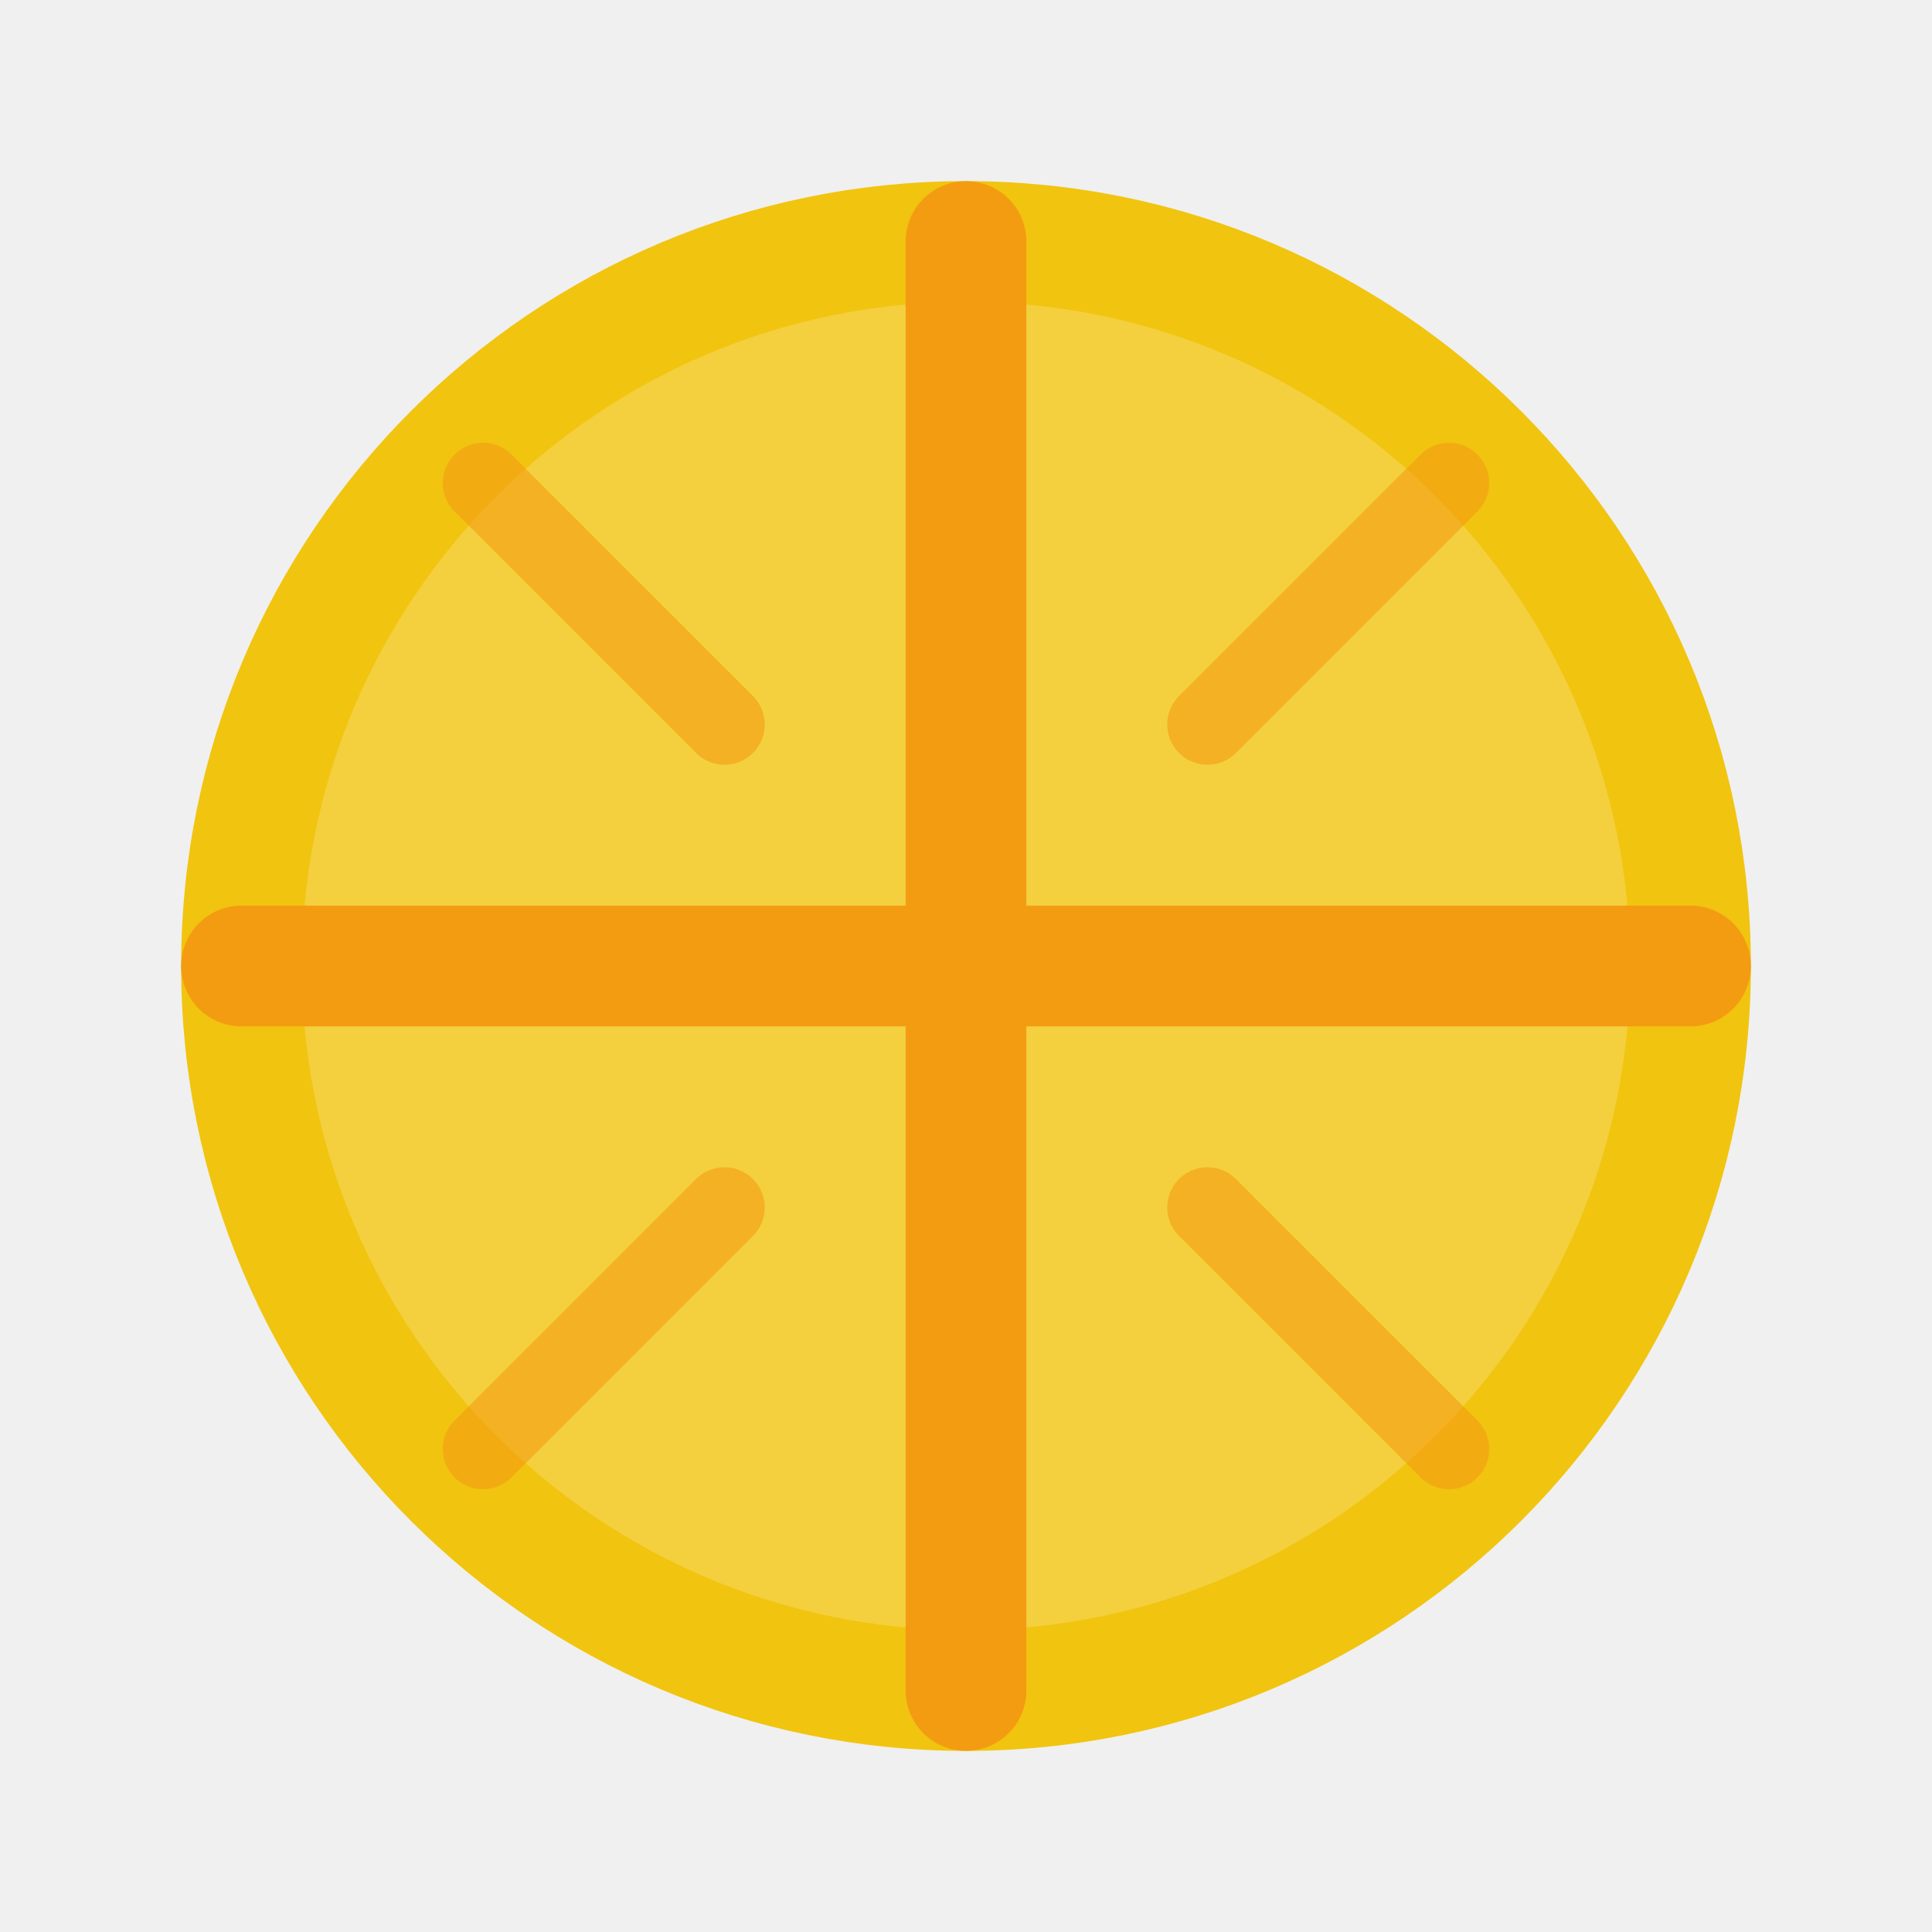
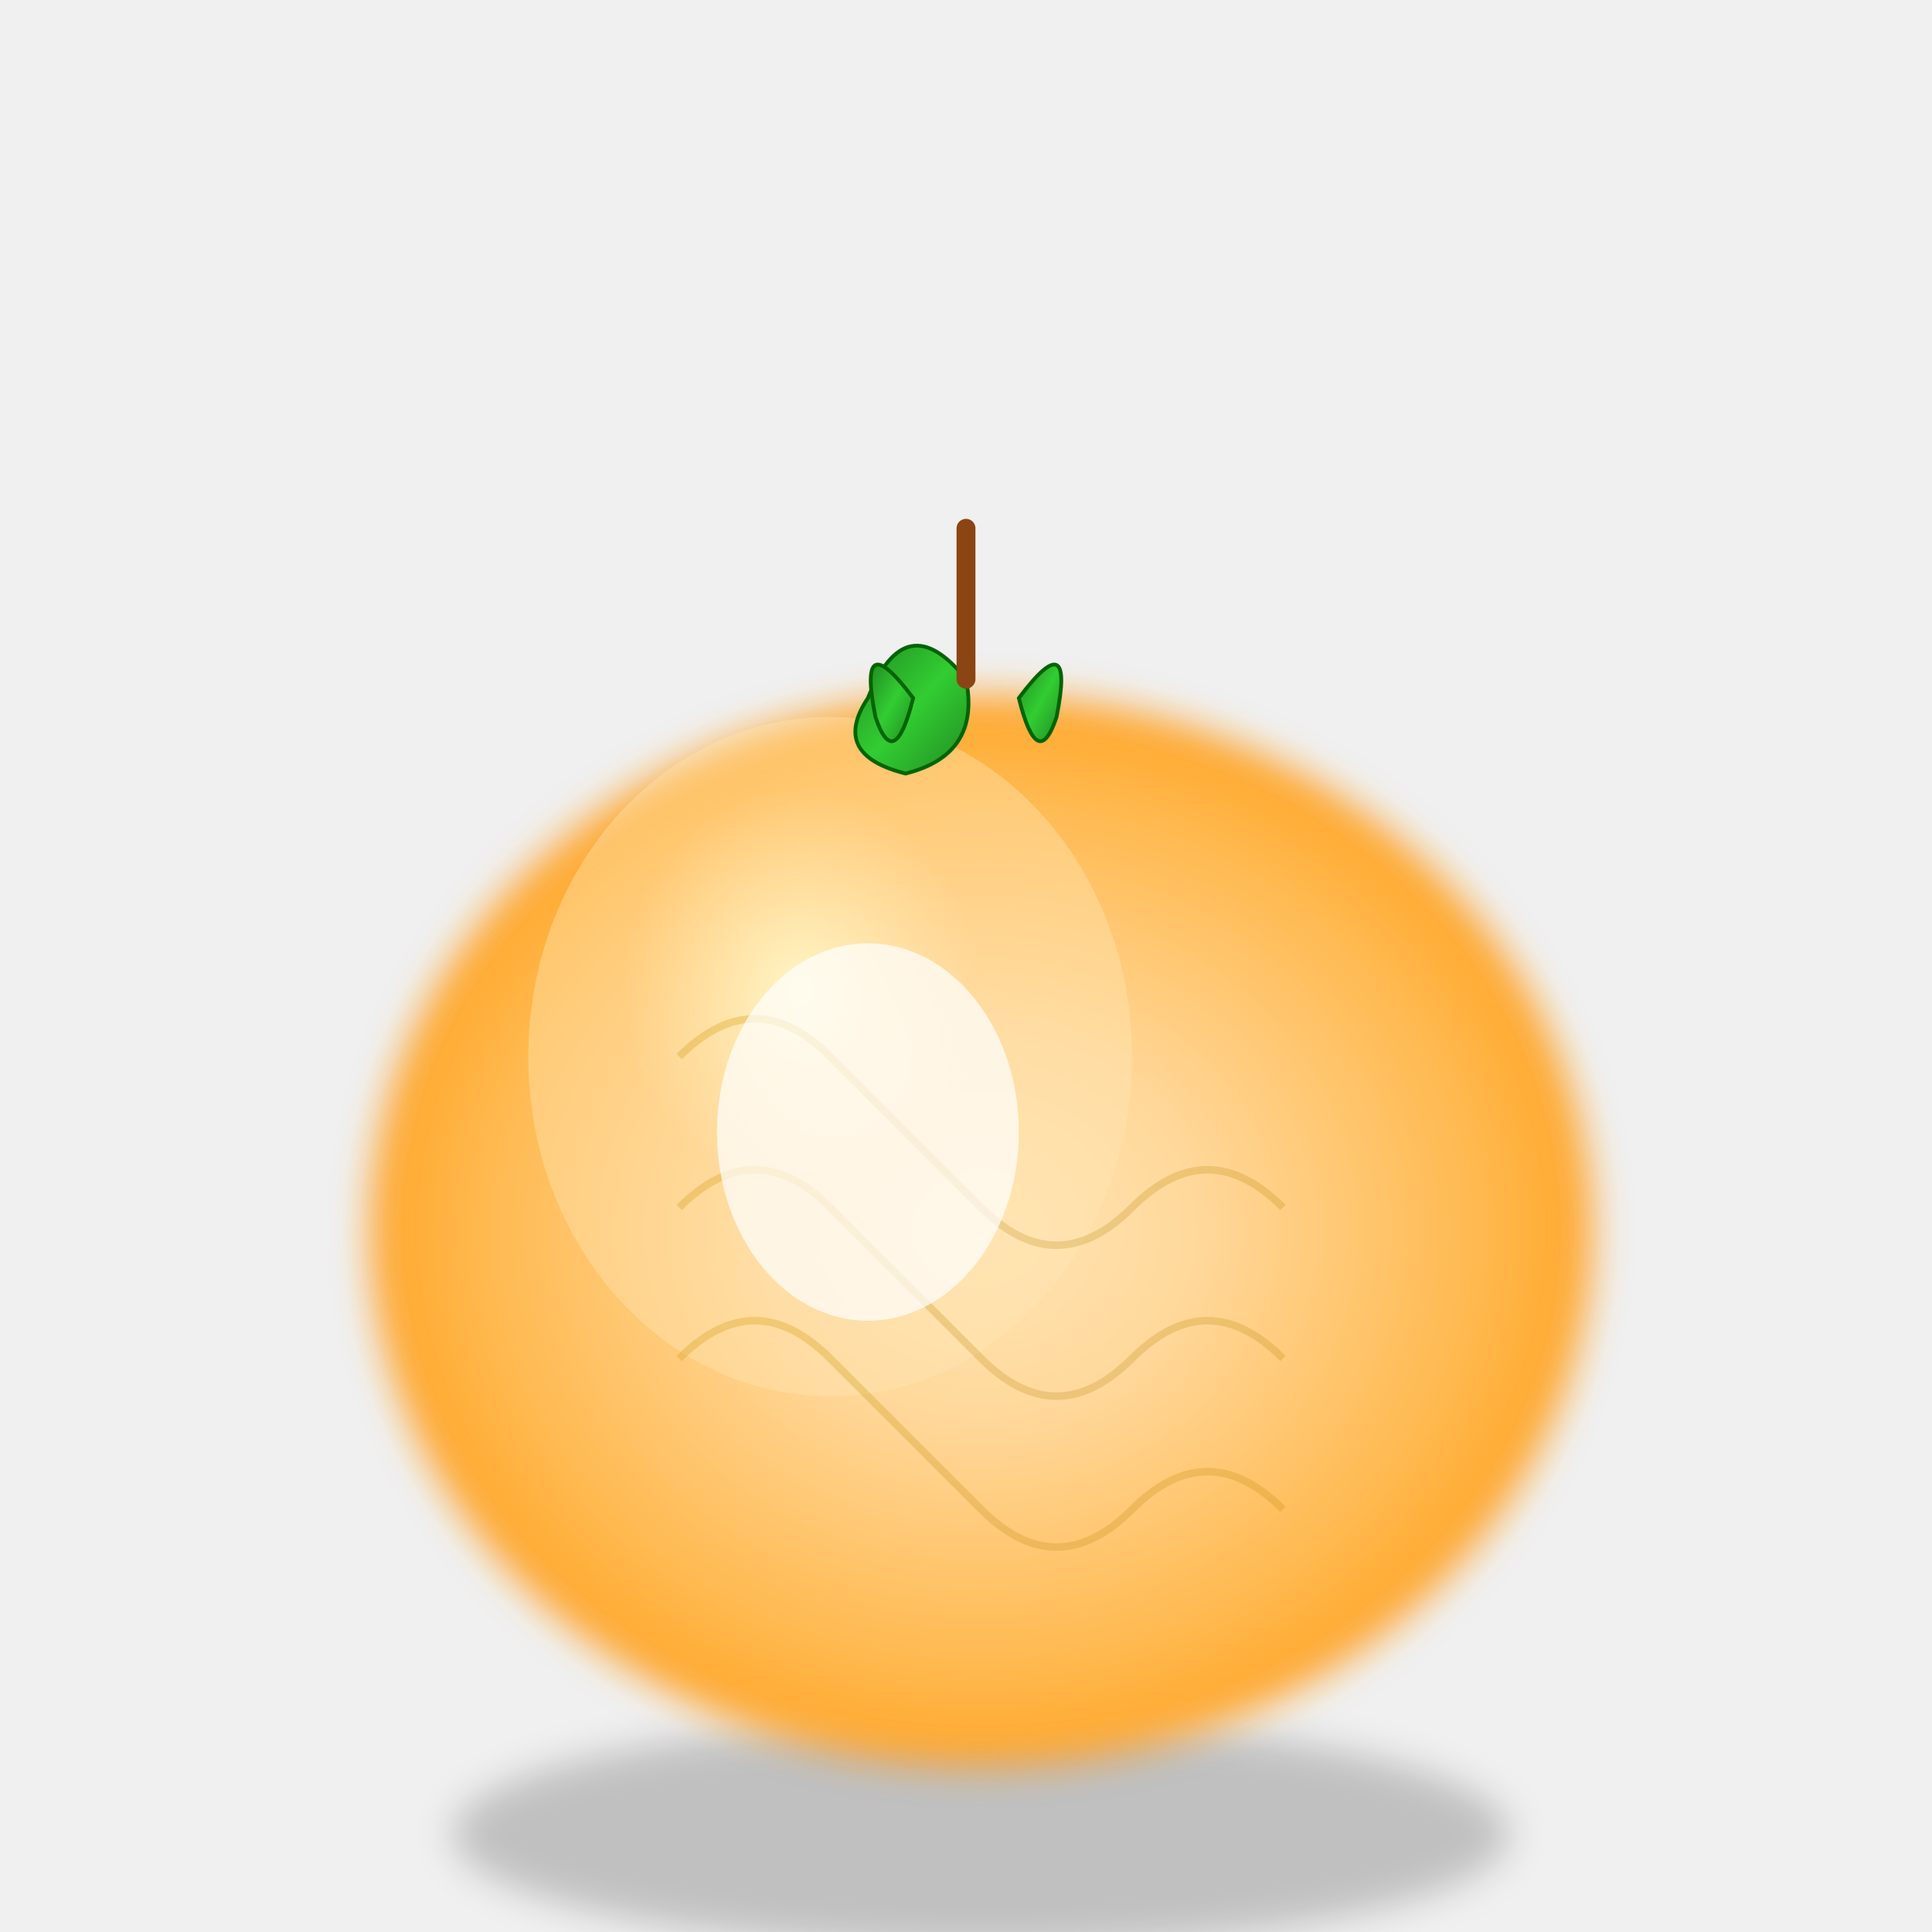
- <svg xmlns="http://www.w3.org/2000/svg" viewBox="0 0 24 24" fill="none" stroke="currentColor" stroke-width="1.5" stroke-linecap="round" stroke-linejoin="round">
-   <circle cx="12" cy="12" r="9" fill="#f4d03f" stroke="#f1c40f" />
-   <path d="M12 3v18M3 12h18" stroke="#f39c12" stroke-width="1.5" />
-   <path d="M6 6l3 3M18 18l-3-3M18 6l-3 3M6 18l3-3" stroke="#f39c12" stroke-width="1" opacity="0.6" />
+ <svg xmlns="http://www.w3.org/2000/svg" viewBox="0 0 512 512" width="512" height="512">
+   <defs>
+     <radialGradient id="melon-body" cx="0.5" cy="0.5" r="0.6">
+       <stop offset="0%" stop-color="#FFE5B4" />
+       <stop offset="30%" stop-color="#FFD89B" />
+       <stop offset="70%" stop-color="#FFB84D" />
+       <stop offset="100%" stop-color="#FF9500" />
+     </radialGradient>
+     <radialGradient id="melon-highlight" cx="0.45" cy="0.4" r="0.3">
+       <stop offset="0%" stop-color="#FFFACD" stop-opacity="0.9" />
+       <stop offset="100%" stop-color="#FFE5B4" stop-opacity="0.4" />
+     </radialGradient>
+     <linearGradient id="melon-pattern" x1="0" y1="0" x2="0" y2="1">
+       <stop offset="0%" stop-color="#DAA520" stop-opacity="0.6" />
+       <stop offset="100%" stop-color="#B8860B" stop-opacity="0.4" />
+     </linearGradient>
+     <linearGradient id="melon-leaf" x1="0" y1="0" x2="1" y2="1">
+       <stop offset="0%" stop-color="#228B22" />
+       <stop offset="50%" stop-color="#32CD32" />
+       <stop offset="100%" stop-color="#228B22" />
+     </linearGradient>
+     <filter id="melon-shadow">
+       <feGaussianBlur stdDeviation="5" result="coloredBlur" />
+       <feOffset in="coloredBlur" dx="4" dy="6" />
+     </filter>
+   </defs>
+   <ellipse cx="256" cy="480" rx="140" ry="30" fill="#000000" opacity="0.2" filter="url(#melon-shadow)" />
+   <ellipse cx="256" cy="320" rx="160" ry="140" fill="url(#melon-body)" stroke="#FF9500" stroke-width="3" filter="url(#melon-shadow)" />
+   <ellipse cx="220" cy="280" rx="80" ry="90" fill="url(#melon-highlight)" />
+   <g stroke="url(#melon-pattern)" stroke-width="2" opacity="0.6">
+     <path d="M 180 280 Q 200 260 220 280 Q 240 300 260 320 Q 280 340 300 320 Q 320 300 340 320" fill="none" />
+     <path d="M 180 320 Q 200 300 220 320 Q 240 340 260 360 Q 280 380 300 360 Q 320 340 340 360" fill="none" />
+     <path d="M 180 360 Q 200 340 220 360 Q 240 380 260 400 Q 280 420 300 400 Q 320 380 340 400" fill="none" />
+   </g>
+   <path d="M 256 180 Q 240 160 230 185 Q 220 200 240 205 Q 260 200 256 180 Z" fill="url(#melon-leaf)" stroke="#006400" stroke-width="1" />
+   <path d="M 270 185 Q 285 165 280 190 Q 275 205 270 185 Z" fill="url(#melon-leaf)" stroke="#006400" stroke-width="1" />
+   <path d="M 242 185 Q 227 165 232 190 Q 237 205 242 185 Z" fill="url(#melon-leaf)" stroke="#006400" stroke-width="1" />
+   <line x1="256" y1="180" x2="256" y2="140" stroke="#8B4513" stroke-width="5" stroke-linecap="round" />
+   <ellipse cx="230" cy="300" rx="40" ry="50" fill="#FFFFFF" opacity="0.7" />
</svg>
